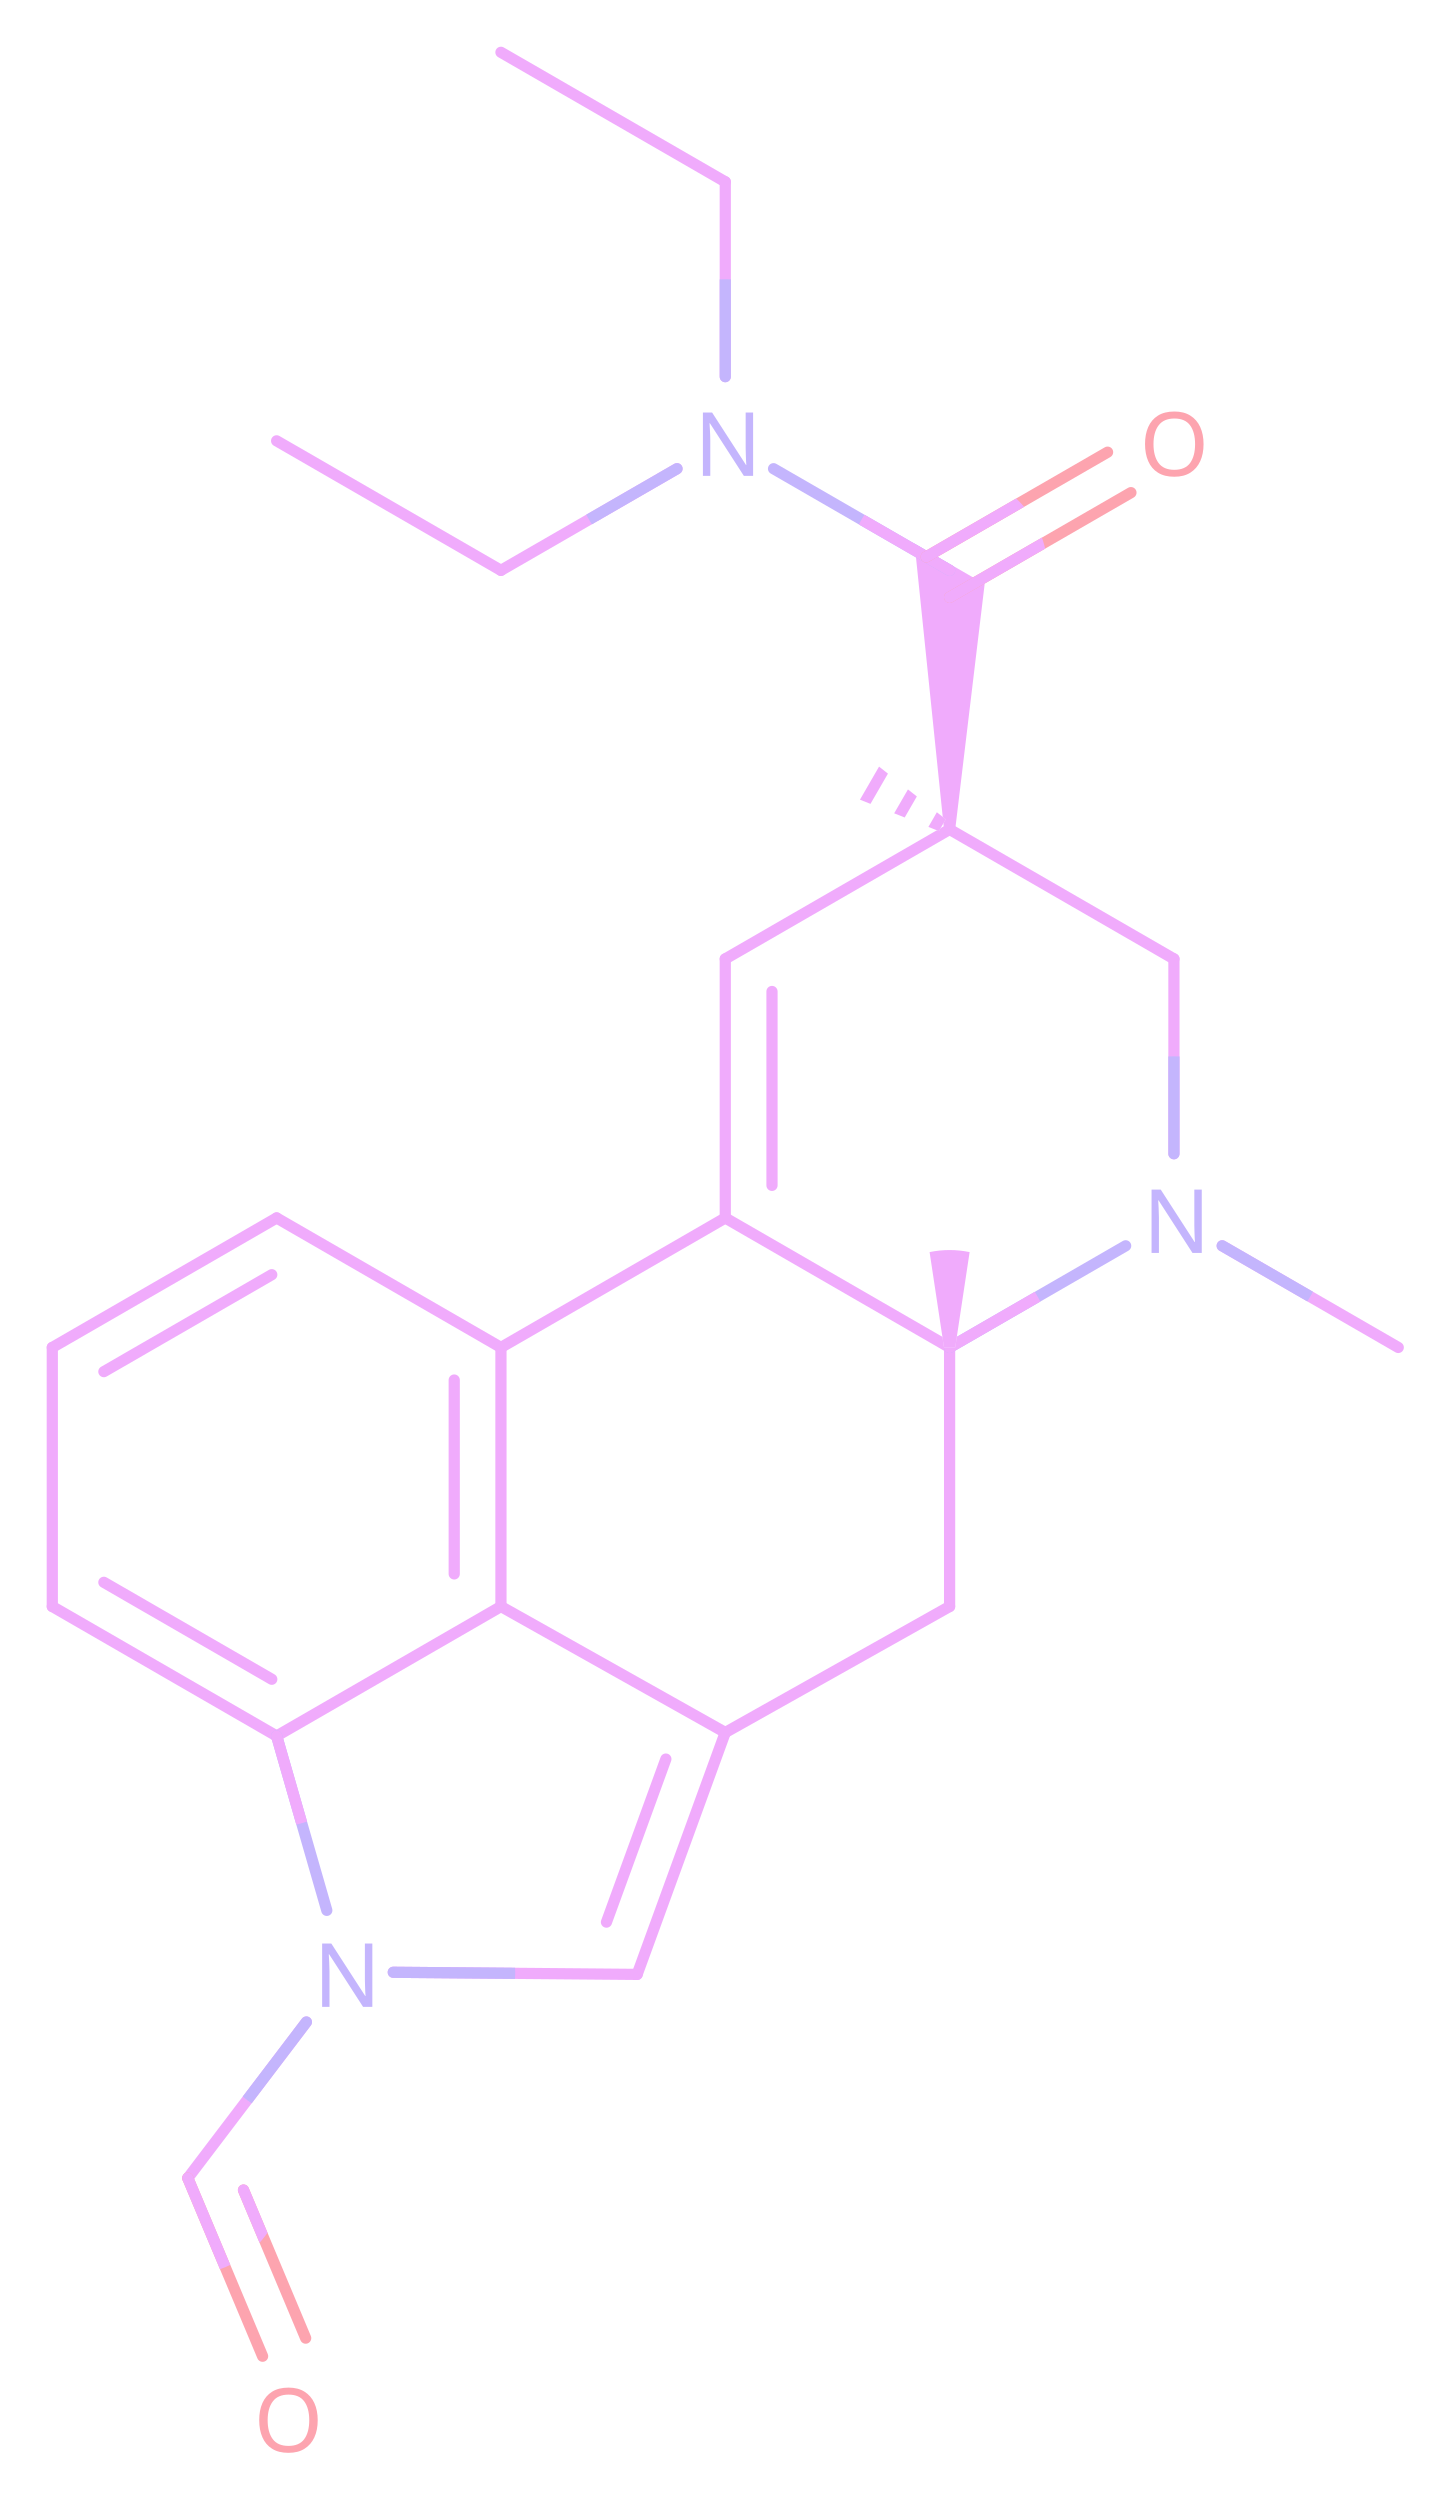
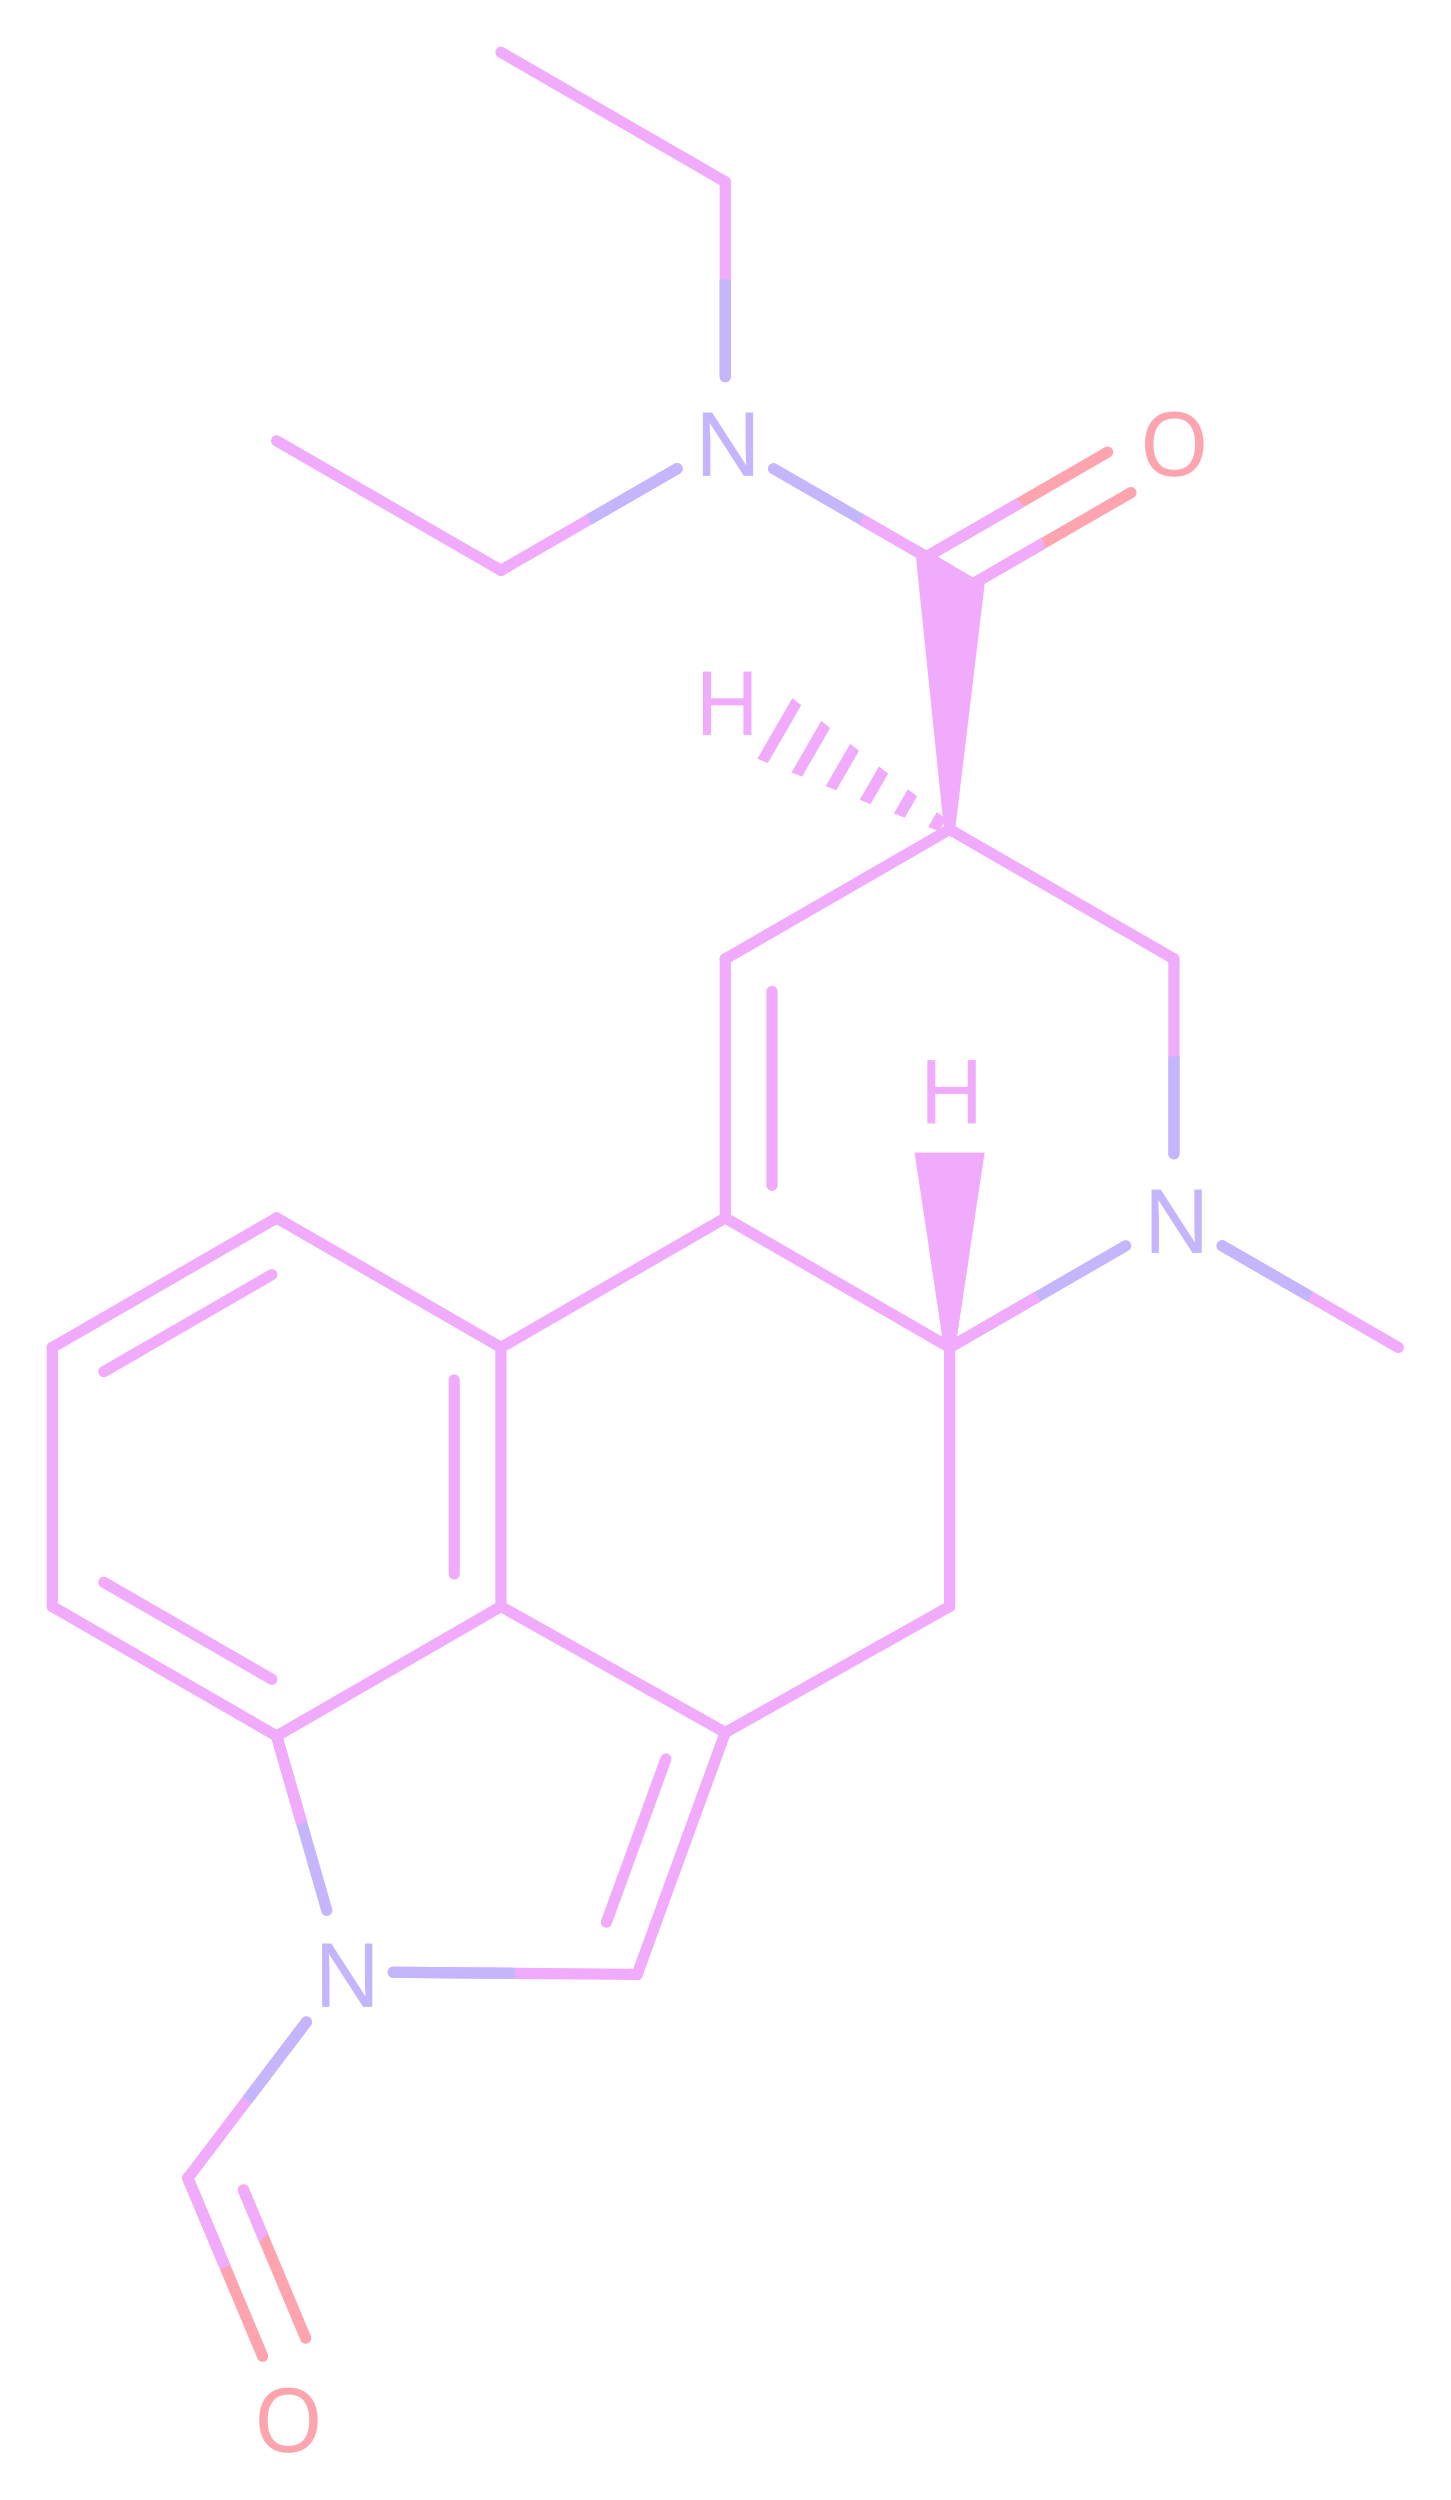
<svg xmlns="http://www.w3.org/2000/svg" fill-opacity="1" color-rendering="auto" color-interpolation="auto" text-rendering="auto" stroke-linecap="square" width="310.637" stroke-miterlimit="10" shape-rendering="auto" stroke-opacity="1" stroke-dasharray="none" font-weight="normal" stroke-width="1" height="535.375" font-family="Dialog" font-style="normal" stroke-linejoin="miter" font-size="12px" stroke-dashoffset="0" image-rendering="auto" version="1.1" id="svg247" style="fill:#f0abfc;stroke:none;">
  <defs id="genericDefs" />
  <g id="g245" transform="translate(-10.18172,-10.59499)" style="fill:#f0abfc;stroke:none">
    <defs id="561393488258-defs1">
      <clipPath clipPathUnits="userSpaceOnUse" id="561393488252-clipPath1">
        <path d="M 0,0 H 331 V 558 H 0 Z" id="path3" style="stroke:none" />
      </clipPath>
      <clipPath clipPathUnits="userSpaceOnUse" id="561393488157-clipPath1">
        <path d="m 261.578,236.808 c -11.522,0 -20.862,9.34 -20.862,20.862 0,11.522 9.34,20.862 20.862,20.862 11.522,0 20.862,-9.34 20.862,-20.862 0,-11.522 -9.34,-20.862 -20.862,-20.862 z" id="path6" style="stroke:none" />
      </clipPath>
      <clipPath clipPathUnits="userSpaceOnUse" id="561393488510-clipPath1">
        <path d="m 213.539,277.386 c -12.022,0 -21.767,9.746 -21.767,21.767 0,12.022 9.746,21.767 21.767,21.767 12.022,0 21.767,-9.746 21.767,-21.767 0,-12.022 -9.746,-21.767 -21.767,-21.767 z" id="path9" style="stroke:none" />
      </clipPath>
      <clipPath clipPathUnits="userSpaceOnUse" id="561393488664-clipPath1">
        <path d="m 94.401,406.843 c -14.422,0 -26.114,11.692 -26.114,26.114 0,14.422 11.692,26.114 26.114,26.114 14.422,0 26.114,-11.692 26.114,-26.114 0,-14.422 -11.692,-26.114 -26.114,-26.114 z" id="path12" style="stroke:none" />
      </clipPath>
      <clipPath clipPathUnits="userSpaceOnUse" id="561393488485-clipPath1">
        <path d="m 69.422,362.937 c -10.729,0 -19.426,8.697 -19.426,19.426 0,10.729 8.697,19.426 19.426,19.426 10.729,0 19.426,-8.697 19.426,-19.426 0,-10.729 -8.697,-19.426 -19.426,-19.426 z" id="path15" style="stroke:none" />
      </clipPath>
      <clipPath clipPathUnits="userSpaceOnUse" id="561393488851-clipPath1">
        <path d="m 213.539,110.971 c -12.022,0 -21.768,9.746 -21.768,21.767 0,12.022 9.746,21.767 21.768,21.767 12.022,0 21.767,-9.746 21.767,-21.767 0,-12.022 -9.746,-21.767 -21.767,-21.767 z" id="path18" style="stroke:none" />
      </clipPath>
      <clipPath clipPathUnits="userSpaceOnUse" id="561393488159-clipPath1">
        <path d="m 155.162,89.203 c -12.022,0 -21.768,9.746 -21.768,21.768 0,12.022 9.746,21.767 21.768,21.767 12.022,0 21.767,-9.746 21.767,-21.767 0,-12.022 -9.746,-21.768 -21.767,-21.768 z" id="path21" style="stroke:none" />
      </clipPath>
      <clipPath clipPathUnits="userSpaceOnUse" id="561393488393-clipPath1">
        <path d="m 213.539,111.761 c -11.585,0 -20.977,9.392 -20.977,20.977 0,11.585 9.392,20.977 20.977,20.977 11.585,0 20.977,-9.392 20.977,-20.977 0,-11.585 -9.392,-20.977 -20.977,-20.977 z" id="path24" style="stroke:none" />
      </clipPath>
      <clipPath clipPathUnits="userSpaceOnUse" id="561393488654-clipPath1">
        <path d="m 213.539,278.292 c -11.521,0 -20.862,9.34 -20.862,20.862 0,11.521 9.34,20.862 20.862,20.862 11.521,0 20.862,-9.34 20.862,-20.862 0,-11.521 -9.34,-20.862 -20.862,-20.862 z" id="path27" style="stroke:none" />
      </clipPath>
      <clipPath clipPathUnits="userSpaceOnUse" id="56139348822-clipPath1">
        <path d="m 213.539,166.599 c -11.935,0 -21.61,9.675 -21.61,21.61 0,11.935 9.675,21.61 21.61,21.61 11.935,0 21.61,-9.675 21.61,-21.61 0,-11.935 -9.675,-21.61 -21.61,-21.61 z" id="path30" style="stroke:none" />
      </clipPath>
      <clipPath clipPathUnits="userSpaceOnUse" id="561393488471-clipPath1">
        <path d="m 271.915,255.618 c -12.022,0 -21.768,9.746 -21.768,21.768 0,12.022 9.746,21.767 21.768,21.767 12.022,0 21.767,-9.746 21.767,-21.767 0,-12.022 -9.746,-21.768 -21.767,-21.768 z" id="path33" style="stroke:none" />
      </clipPath>
      <clipPath clipPathUnits="userSpaceOnUse" id="561393488813-clipPath1">
        <path d="m 165.499,70.393 c -11.522,0 -20.862,9.34 -20.862,20.862 0,11.521 9.34,20.862 20.862,20.862 11.521,0 20.862,-9.34 20.862,-20.862 0,-11.522 -9.34,-20.862 -20.862,-20.862 z" id="path36" style="stroke:none" />
      </clipPath>
      <clipPath clipPathUnits="userSpaceOnUse" id="561393488417-clipPath1">
        <path d="m 75.794,422.619 c -11.592,0 -20.99,9.398 -20.99,20.99 0,11.592 9.398,20.99 20.99,20.99 11.592,0 20.99,-9.398 20.99,-20.99 0,-11.592 -9.398,-20.99 -20.99,-20.99 z" id="path39" style="stroke:none" />
      </clipPath>
      <clipPath clipPathUnits="userSpaceOnUse" id="561393488931-clipPath1">
        <path d="m 50.4,456.353 c -11.424,0 -20.685,9.261 -20.685,20.685 0,11.424 9.261,20.685 20.685,20.685 11.424,0 20.685,-9.261 20.685,-20.685 0,-11.424 -9.261,-20.685 -20.685,-20.685 z" id="path42" style="stroke:none" />
      </clipPath>
      <clipPath clipPathUnits="userSpaceOnUse" id="561393488898-clipPath1">
        <path d="m -254.945,-258.918 h 331 v 558 h -331 z" id="path45" style="stroke:none" />
      </clipPath>
      <clipPath clipPathUnits="userSpaceOnUse" id="561393488489-clipPath1">
        <path d="m -77.323,-420.366 h 331 v 558 H -77.323 Z" id="path48" style="stroke:none" />
      </clipPath>
      <clipPath clipPathUnits="userSpaceOnUse" id="561393488286-clipPath1">
        <path d="m -158.867,-92.502 h 331 v 558 h -331 z" id="path51" style="stroke:none" />
      </clipPath>
      <clipPath clipPathUnits="userSpaceOnUse" id="561393488849-clipPath1">
        <path d="m -254.234,-92.502 h 331 v 558 h -331 z" id="path54" style="stroke:none" />
      </clipPath>
      <clipPath clipPathUnits="userSpaceOnUse" id="561393488156-clipPath1">
        <path d="m -206.929,-231.183 h 331 v 558 h -331 z" id="path57" style="stroke:none" />
      </clipPath>
      <clipPath clipPathUnits="userSpaceOnUse" id="561393488532-clipPath1">
        <path d="m -158.89,-147.974 h 331 v 558 h -331 z" id="path60" style="stroke:none" />
      </clipPath>
      <clipPath clipPathUnits="userSpaceOnUse" id="561393488251-clipPath1">
        <path d="m -64.533,-515.683 h 331 v 558 h -331 z" id="path63" style="stroke:none" />
      </clipPath>
    </defs>
    <g text-rendering="geometricPrecision" id="g69" style="fill:#f0abfc;stroke:none">
      <path d="m 68.982,284.611 c 0.574,-0.332 0.771,-1.066 0.439,-1.64 -0.332,-0.574 -1.066,-0.771 -1.64,-0.439 l -35.954,20.759 c -0.574,0.332 -0.771,1.066 -0.439,1.64 0.332,0.574 1.066,0.771 1.64,0.439 z m 1.04,-12.154 c 0.574,-0.332 0.771,-1.066 0.439,-1.64 -0.332,-0.574 -1.066,-0.771 -1.64,-0.44 l -48.039,27.736 c -0.574,0.332 -0.771,1.066 -0.439,1.64 0.332,0.574 1.066,0.771 1.64,0.44 z" clip-path="url(#561393488252-clipPath1)" id="path67" style="stroke:none;" />
    </g>
    <g text-rendering="geometricPrecision" id="g73" style="fill:#f0abfc;stroke:none">
      <path d="m 22.583,299.154 v 0 55.472 c 0,0.663 -0.537,1.201 -1.201,1.201 -0.663,0 -1.201,-0.537 -1.201,-1.201 v 0 -55.472 c 0,-0.663 0.538,-1.201 1.201,-1.201 0.663,0 1.201,0.538 1.201,1.201 z" clip-path="url(#561393488252-clipPath1)" id="path71" style="stroke:none;" />
    </g>
    <g text-rendering="geometricPrecision" id="g77" style="fill:#f0abfc;stroke:none">
      <path d="m 33.028,348.41 c -0.574,-0.332 -1.309,-0.135 -1.64,0.439 -0.332,0.574 -0.135,1.309 0.439,1.64 l 35.954,20.759 c 0.574,0.332 1.309,0.135 1.64,-0.439 0.332,-0.574 0.135,-1.309 -0.439,-1.64 z m -11.045,5.176 c -0.574,-0.332 -1.309,-0.135 -1.64,0.439 -0.332,0.574 -0.135,1.309 0.439,1.64 l 48.039,27.736 c 0.574,0.332 1.309,0.135 1.64,-0.439 0.332,-0.574 0.135,-1.309 -0.439,-1.64 z" clip-path="url(#561393488252-clipPath1)" id="path75" style="stroke:none;" />
    </g>
    <g text-rendering="geometricPrecision" id="g81" style="fill:#f0abfc;stroke:none">
      <path d="m 68.821,381.323 v 0 l 48.039,-27.736 c 0.574,-0.332 1.309,-0.135 1.64,0.439 0.332,0.574 0.135,1.309 -0.44,1.64 v 0 l -48.039,27.736 c -0.574,0.332 -1.309,0.135 -1.64,-0.439 -0.332,-0.574 -0.135,-1.309 0.44,-1.64 z" clip-path="url(#561393488252-clipPath1)" id="path79" style="stroke:none;" />
    </g>
    <g text-rendering="geometricPrecision" id="g85" style="fill:#f0abfc;stroke:none">
      <path d="m 106.254,347.649 c 0,0.663 0.538,1.201 1.201,1.201 0.663,0 1.201,-0.538 1.201,-1.201 v -41.518 c 0,-0.663 -0.537,-1.201 -1.201,-1.201 -0.663,0 -1.201,0.537 -1.201,1.201 z m 10.006,6.977 c 0,0.663 0.538,1.201 1.201,1.201 0.663,0 1.201,-0.537 1.201,-1.201 v -55.472 c 0,-0.663 -0.537,-1.201 -1.201,-1.201 -0.663,0 -1.201,0.538 -1.201,1.201 z" clip-path="url(#561393488252-clipPath1)" id="path83" style="stroke:none;" />
    </g>
    <g text-rendering="geometricPrecision" id="g89" style="fill:#f0abfc;stroke:none">
      <path d="m 70.022,270.378 v 0 l 48.039,27.736 c 0.574,0.332 0.771,1.066 0.44,1.64 -0.332,0.574 -1.066,0.771 -1.64,0.44 v 0 l -48.039,-27.736 c -0.574,-0.332 -0.771,-1.066 -0.44,-1.64 0.332,-0.574 1.066,-0.771 1.64,-0.44 z" clip-path="url(#561393488252-clipPath1)" id="path87" style="stroke:none;" />
    </g>
    <g text-rendering="geometricPrecision" id="g93" style="fill:#f0abfc;stroke:none">
      <path d="m 164.912,380.565 v 0 l 48.039,-26.986 c 0.578,-0.325 1.31,-0.119 1.635,0.459 0.325,0.578 0.119,1.31 -0.459,1.635 v 0 l -48.039,26.986 c -0.578,0.325 -1.31,0.119 -1.635,-0.459 -0.325,-0.578 -0.119,-1.31 0.459,-1.635 z" clip-path="url(#561393488252-clipPath1)" id="path91" style="stroke:none;" />
    </g>
    <g text-rendering="geometricPrecision" id="g97" style="fill:#f0abfc;stroke:none">
      <path d="m 212.338,354.626 v 0 -55.472 c 0,-0.663 0.538,-1.201 1.201,-1.201 0.663,0 1.201,0.538 1.201,1.201 v 0 55.472 c 0,0.663 -0.537,1.201 -1.201,1.201 -0.663,0 -1.201,-0.537 -1.201,-1.201 z" clip-path="url(#561393488252-clipPath1)" id="path95" style="stroke:none;" />
    </g>
    <g text-rendering="geometricPrecision" id="g101" style="fill:#f0abfc;stroke:none">
      <path d="m 166.1,270.378 v 0 l 48.039,27.736 c 0.574,0.332 0.771,1.066 0.44,1.64 -0.332,0.574 -1.066,0.771 -1.64,0.44 v 0 l -48.039,-27.736 c -0.574,-0.332 -0.771,-1.066 -0.44,-1.64 0.332,-0.574 1.066,-0.771 1.64,-0.44 z" clip-path="url(#561393488252-clipPath1)" id="path99" style="stroke:none;" />
    </g>
    <g text-rendering="geometricPrecision" id="g105" style="fill:#f0abfc;stroke:none">
      <path d="m 118.049,353.579 v 0 l 48.039,26.986 c 0.578,0.325 0.783,1.057 0.459,1.635 -0.325,0.578 -1.057,0.784 -1.635,0.459 v 0 l -48.039,-26.986 c -0.578,-0.325 -0.784,-1.057 -0.459,-1.635 0.325,-0.578 1.057,-0.783 1.635,-0.459 z" clip-path="url(#561393488252-clipPath1)" id="path103" style="stroke:none;" />
    </g>
    <g text-rendering="geometricPrecision" id="g109" style="fill:#f0abfc;stroke:none">
      <path d="m 166.1,272.457 v 0 l -48.039,27.736 c -0.574,0.332 -1.309,0.135 -1.64,-0.44 -0.332,-0.574 -0.135,-1.308 0.439,-1.64 v 0 l 48.039,-27.736 c 0.574,-0.332 1.309,-0.135 1.64,0.44 0.332,0.574 0.135,1.309 -0.439,1.64 z" clip-path="url(#561393488252-clipPath1)" id="path107" style="stroke:none;" />
    </g>
    <g text-rendering="geometricPrecision" id="g113" style="fill:#f0abfc;stroke:none">
      <path d="m 214.139,189.249 v 0 l -48.039,27.736 c -0.574,0.332 -1.309,0.135 -1.64,-0.44 -0.332,-0.574 -0.135,-1.308 0.44,-1.64 v 0 l 48.039,-27.736 c 0.574,-0.332 1.309,-0.135 1.64,0.44 0.332,0.574 0.135,1.308 -0.44,1.64 z" clip-path="url(#561393488252-clipPath1)" id="path111" style="stroke:none;" />
    </g>
    <g text-rendering="geometricPrecision" id="g119" style="fill:#f0abfc;stroke:none">
      <path d="m 260.377,257.67 v 0 -41.724 c 0,-0.663 0.537,-1.201 1.201,-1.201 0.663,0 1.201,0.538 1.201,1.201 v 0 41.724 c 0,0.663 -0.538,1.201 -1.201,1.201 -0.663,0 -1.201,-0.538 -1.201,-1.201 z" clip-path="url(#561393488252-clipPath1)" id="path115" style="stroke:none;" />
      <path d="m 260.377,257.67 v 0 -41.724 c 0,-0.663 0.537,-1.201 1.201,-1.201 0.663,0 1.201,0.538 1.201,1.201 v 0 41.724 c 0,0.663 -0.538,1.201 -1.201,1.201 -0.663,0 -1.201,-0.538 -1.201,-1.201 z" clip-path="url(#561393488157-clipPath1)" id="path117" style="fill:#c4b5fd;stroke:none;" />
    </g>
    <g text-rendering="geometricPrecision" id="g123" style="fill:#f0abfc;stroke:none">
      <path d="m 214.139,187.169 v 0 l 48.039,27.736 c 0.574,0.332 0.771,1.066 0.439,1.64 -0.332,0.574 -1.066,0.771 -1.64,0.44 v 0 L 212.938,189.249 c -0.574,-0.332 -0.771,-1.066 -0.439,-1.64 0.332,-0.574 1.066,-0.771 1.64,-0.44 z" clip-path="url(#561393488252-clipPath1)" id="path121" style="stroke:none;" />
    </g>
    <g text-rendering="geometricPrecision" id="g127" style="fill:#f0abfc;stroke:none">
      <path d="m 176.706,222.923 c 0,-0.663 -0.538,-1.201 -1.201,-1.201 -0.663,0 -1.201,0.538 -1.201,1.201 v 41.518 c 0,0.663 0.537,1.201 1.201,1.201 0.663,0 1.201,-0.538 1.201,-1.201 z m -10.006,-6.977 c 0,-0.663 -0.538,-1.201 -1.201,-1.201 -0.663,0 -1.201,0.538 -1.201,1.201 v 55.472 c 0,0.663 0.537,1.201 1.201,1.201 0.663,0 1.201,-0.538 1.201,-1.201 z" clip-path="url(#561393488252-clipPath1)" id="path125" style="stroke:none;" />
    </g>
    <g text-rendering="geometricPrecision" id="g133" style="fill:#c4b5fd;stroke:none;">
      <path d="m 212.938,298.114 v 0 l 37.702,-21.768 c 0.574,-0.332 1.309,-0.135 1.64,0.44 0.332,0.574 0.135,1.308 -0.44,1.64 v 0 l -37.702,21.768 c -0.574,0.332 -1.308,0.135 -1.64,-0.44 -0.332,-0.574 -0.135,-1.308 0.439,-1.64 z" clip-path="url(#561393488252-clipPath1)" id="path129" style="stroke:none;" />
      <path d="m 212.938,298.114 v 0 l 37.702,-21.768 c 0.574,-0.332 1.309,-0.135 1.64,0.44 0.332,0.574 0.135,1.308 -0.44,1.64 v 0 l -37.702,21.768 c -0.574,0.332 -1.308,0.135 -1.64,-0.44 -0.332,-0.574 -0.135,-1.308 0.439,-1.64 z" clip-path="url(#561393488510-clipPath1)" id="path131" style="fill:#f0abfc;stroke:none;" />
    </g>
    <g text-rendering="geometricPrecision" id="g139" style="fill:#f0abfc;stroke:none">
      <path d="m 94.412,431.757 v 0 l 52.226,0.455 c 0.663,0.006 1.196,0.548 1.19,1.211 -0.006,0.663 -0.548,1.196 -1.211,1.19 v 0 l -52.226,-0.455 c -0.663,-0.006 -1.196,-0.548 -1.19,-1.211 0.006,-0.663 0.548,-1.196 1.211,-1.19 z" clip-path="url(#561393488252-clipPath1)" id="path135" style="stroke:none;" />
      <path d="m 94.412,431.757 v 0 l 52.226,0.455 c 0.663,0.006 1.196,0.548 1.19,1.211 -0.006,0.663 -0.548,1.196 -1.211,1.19 v 0 l -52.226,-0.455 c -0.663,-0.006 -1.196,-0.548 -1.19,-1.211 0.006,-0.663 0.548,-1.196 1.211,-1.19 z" clip-path="url(#561393488664-clipPath1)" id="path137" style="fill:#c4b5fd;stroke:none;" />
    </g>
    <g text-rendering="geometricPrecision" id="g145" style="fill:#c4b5fd;stroke:none;">
      <path d="m 70.576,382.03 v 0 l 10.744,37.336 c 0.183,0.637 -0.185,1.302 -0.822,1.486 -0.637,0.183 -1.302,-0.184 -1.486,-0.822 v 0 L 68.268,382.695 c -0.183,-0.637 0.184,-1.302 0.822,-1.486 0.637,-0.183 1.302,0.184 1.486,0.822 z" clip-path="url(#561393488252-clipPath1)" id="path141" style="stroke:none;" />
      <path d="m 70.576,382.03 v 0 l 10.744,37.336 c 0.183,0.637 -0.185,1.302 -0.822,1.486 -0.637,0.183 -1.302,-0.184 -1.486,-0.822 v 0 L 68.268,382.695 c -0.183,-0.637 0.184,-1.302 0.822,-1.486 0.637,-0.183 1.302,0.184 1.486,0.822 z" clip-path="url(#561393488485-clipPath1)" id="path143" style="fill:#f0abfc;stroke:none;" />
    </g>
    <g text-rendering="geometricPrecision" id="g149" style="fill:#f0abfc;stroke:none">
      <path d="m 138.929,421.806 c -0.227,0.623 0.094,1.312 0.717,1.539 0.623,0.227 1.312,-0.094 1.539,-0.717 l 12.721,-34.916 c 0.227,-0.623 -0.094,-1.312 -0.717,-1.539 -0.623,-0.227 -1.312,0.094 -1.539,0.717 z m 6.57,11.195 c -0.227,0.623 0.094,1.312 0.717,1.539 0.623,0.227 1.312,-0.094 1.539,-0.717 l 18.873,-51.8 c 0.227,-0.623 -0.094,-1.312 -0.717,-1.539 -0.623,-0.227 -1.312,0.094 -1.539,0.717 z" clip-path="url(#561393488252-clipPath1)" id="path147" style="stroke:none;" />
    </g>
    <g text-rendering="geometricPrecision" id="g153" style="fill:#f0abfc;stroke:none">
      <path d="m 213.539,188.209 h 1.201 l 6.304,-52.525 -7.504,-4.332 -7.504,-4.333 6.303,61.19 z" clip-path="url(#561393488252-clipPath1)" id="path151" style="stroke:none;" />
    </g>
    <g text-rendering="geometricPrecision" id="g159" style="fill:#c4b5fd;stroke:none;">
      <path d="m 212.939,133.778 v 0 L 175.236,112.01 c -0.574,-0.332 -0.771,-1.066 -0.44,-1.64 0.332,-0.574 1.066,-0.771 1.64,-0.439 v 0 l 37.703,21.767 c 0.574,0.332 0.771,1.066 0.44,1.64 -0.332,0.574 -1.066,0.771 -1.64,0.44 z" clip-path="url(#561393488252-clipPath1)" id="path155" style="stroke:none;" />
      <path d="m 212.939,133.778 v 0 L 175.236,112.01 c -0.574,-0.332 -0.771,-1.066 -0.44,-1.64 0.332,-0.574 1.066,-0.771 1.64,-0.439 v 0 l 37.703,21.767 c 0.574,0.332 0.771,1.066 0.44,1.64 -0.332,0.574 -1.066,0.771 -1.64,0.44 z" clip-path="url(#561393488851-clipPath1)" id="path157" style="fill:#f0abfc;stroke:none;" />
    </g>
    <g text-rendering="geometricPrecision" id="g165" style="fill:#f0abfc;stroke:none">
      <path d="m 155.763,112.01 v 0 l -37.703,21.767 c -0.574,0.332 -1.309,0.135 -1.64,-0.44 -0.332,-0.574 -0.135,-1.309 0.439,-1.64 v 0 l 37.703,-21.767 c 0.574,-0.332 1.309,-0.135 1.64,0.439 0.332,0.574 0.135,1.309 -0.44,1.64 z" clip-path="url(#561393488252-clipPath1)" id="path161" style="stroke:none;" />
      <path d="m 155.763,112.01 v 0 l -37.703,21.767 c -0.574,0.332 -1.309,0.135 -1.64,-0.44 -0.332,-0.574 -0.135,-1.309 0.439,-1.64 v 0 l 37.703,-21.767 c 0.574,-0.332 1.309,-0.135 1.64,0.439 0.332,0.574 0.135,1.309 -0.44,1.64 z" clip-path="url(#561393488159-clipPath1)" id="path163" style="fill:#c4b5fd;stroke:none;" />
    </g>
    <g text-rendering="geometricPrecision" id="g171" style="fill:#fda4af;stroke:none;">
      <path d="m 207.936,128.81 c -0.574,0.332 -0.771,1.066 -0.44,1.64 0.332,0.574 1.066,0.771 1.64,0.439 l 38.834,-22.421 c 0.574,-0.332 0.771,-1.066 0.44,-1.64 -0.332,-0.574 -1.066,-0.771 -1.64,-0.439 z m 5.003,8.665 c -0.574,0.332 -0.771,1.066 -0.44,1.64 0.332,0.574 1.066,0.771 1.64,0.439 l 38.834,-22.421 c 0.574,-0.332 0.771,-1.066 0.44,-1.64 -0.332,-0.574 -1.066,-0.771 -1.64,-0.44 z" clip-path="url(#561393488252-clipPath1)" id="path167" style="stroke:none;" />
      <path d="m 207.936,128.81 c -0.574,0.332 -0.771,1.066 -0.44,1.64 0.332,0.574 1.066,0.771 1.64,0.439 l 38.834,-22.421 c 0.574,-0.332 0.771,-1.066 0.44,-1.64 -0.332,-0.574 -1.066,-0.771 -1.64,-0.439 z m 5.003,8.665 c -0.574,0.332 -0.771,1.066 -0.44,1.64 0.332,0.574 1.066,0.771 1.64,0.439 l 38.834,-22.421 c 0.574,-0.332 0.771,-1.066 0.44,-1.64 -0.332,-0.574 -1.066,-0.771 -1.64,-0.44 z" clip-path="url(#561393488393-clipPath1)" id="path169" style="fill:#f0abfc;stroke:none;" />
    </g>
-     <g text-rendering="geometricPrecision" id="g177" style="fill:#ffffff99;stroke:none;">
+     <g text-rendering="geometricPrecision" id="g177" style="fill:#f0abfc;stroke:none;">
      <path d="m 213.539,299.154 h 1.201 l 6.304,-41.723 h -7.504 -7.504 l 6.303,41.723 z" clip-path="url(#561393488252-clipPath1)" id="path173" style="stroke:none;" />
      <path d="m 213.539,299.154 h 1.201 l 6.304,-41.723 h -7.504 -7.504 l 6.303,41.723 z" clip-path="url(#561393488654-clipPath1)" id="path175" style="fill:#f0abfc;stroke:none;" />
    </g>
-     <g text-rendering="geometricPrecision" id="g183" style="fill:#ffffff99;stroke:none;">
+     <g text-rendering="geometricPrecision" id="g183" style="fill:#f0abfc;stroke:none;">
      <path d="m 208.996,187.68 2.255,0.897 1.463,-2.534 v 0 l -1.905,-1.504 z m -7.328,-2.916 2.255,0.897 v 0 l 2.601,-4.505 v 0 l -1.905,-1.504 v 0 z m -7.328,-2.916 2.255,0.897 3.739,-6.477 -1.905,-1.504 z m -7.328,-2.916 2.255,0.897 4.878,-8.448 v 0 l -1.905,-1.504 v 0 z m -7.328,-2.916 2.255,0.897 v 0 l 6.016,-10.42 -1.905,-1.504 z m -7.328,-2.916 2.255,0.897 7.154,-12.391 -1.905,-1.504 -3.752,6.499 z" clip-path="url(#561393488252-clipPath1)" id="path179" style="stroke:none;" />
      <path d="m 208.996,187.68 2.255,0.897 1.463,-2.534 v 0 l -1.905,-1.504 z m -7.328,-2.916 2.255,0.897 v 0 l 2.601,-4.505 v 0 l -1.905,-1.504 v 0 z m -7.328,-2.916 2.255,0.897 3.739,-6.477 -1.905,-1.504 z m -7.328,-2.916 2.255,0.897 4.878,-8.448 v 0 l -1.905,-1.504 v 0 z m -7.328,-2.916 2.255,0.897 v 0 l 6.016,-10.42 -1.905,-1.504 z m -7.328,-2.916 2.255,0.897 7.154,-12.391 -1.905,-1.504 -3.752,6.499 z" clip-path="url(#56139348822-clipPath1)" id="path181" style="fill:#f0abfc;stroke:none;" />
    </g>
    <g text-rendering="geometricPrecision" id="g189" style="fill:#f0abfc;stroke:none">
      <path d="m 272.515,276.346 v 0 l 37.703,21.767 c 0.574,0.332 0.771,1.066 0.44,1.64 -0.332,0.574 -1.066,0.771 -1.64,0.44 v 0 l -37.703,-21.767 c -0.574,-0.332 -0.771,-1.066 -0.44,-1.64 0.332,-0.574 1.066,-0.771 1.64,-0.44 z" clip-path="url(#561393488252-clipPath1)" id="path185" style="stroke:none;" />
      <path d="m 272.515,276.346 v 0 l 37.703,21.767 c 0.574,0.332 0.771,1.066 0.44,1.64 -0.332,0.574 -1.066,0.771 -1.64,0.44 v 0 l -37.703,-21.767 c -0.574,-0.332 -0.771,-1.066 -0.44,-1.64 0.332,-0.574 1.066,-0.771 1.64,-0.44 z" clip-path="url(#561393488471-clipPath1)" id="path187" style="fill:#c4b5fd;stroke:none;" />
    </g>
    <g text-rendering="geometricPrecision" id="g193" style="fill:#f0abfc;stroke:none">
      <path d="m 116.86,133.778 v 0 L 68.82,106.042 c -0.574,-0.332 -0.771,-1.066 -0.439,-1.64 0.332,-0.574 1.066,-0.771 1.64,-0.44 v 0 l 48.039,27.736 c 0.574,0.332 0.771,1.066 0.44,1.64 -0.332,0.574 -1.066,0.771 -1.64,0.44 z" clip-path="url(#561393488252-clipPath1)" id="path191" style="stroke:none;" />
    </g>
    <g text-rendering="geometricPrecision" id="g199" style="fill:#f0abfc;stroke:none">
      <path d="m 164.299,91.255 v 0 -41.723 c 0,-0.663 0.538,-1.201 1.201,-1.201 0.663,0 1.201,0.538 1.201,1.201 v 0 41.723 c 0,0.663 -0.537,1.201 -1.201,1.201 -0.663,0 -1.201,-0.537 -1.201,-1.201 z" clip-path="url(#561393488252-clipPath1)" id="path195" style="stroke:none;" />
      <path d="m 164.299,91.255 v 0 -41.723 c 0,-0.663 0.538,-1.201 1.201,-1.201 0.663,0 1.201,0.538 1.201,1.201 v 0 41.723 c 0,0.663 -0.537,1.201 -1.201,1.201 -0.663,0 -1.201,-0.537 -1.201,-1.201 z" clip-path="url(#561393488813-clipPath1)" id="path197" style="fill:#c4b5fd;stroke:none;" />
    </g>
    <g text-rendering="geometricPrecision" id="g203" style="fill:#f0abfc;stroke:none">
      <path d="m 164.899,50.571 v 0 L 116.86,22.836 c -0.574,-0.332 -0.771,-1.066 -0.439,-1.64 0.332,-0.574 1.066,-0.771 1.64,-0.44 v 0 l 48.039,27.736 c 0.574,0.332 0.771,1.066 0.44,1.64 -0.332,0.574 -1.066,0.771 -1.64,0.44 z" clip-path="url(#561393488252-clipPath1)" id="path201" style="stroke:none;" />
    </g>
    <g text-rendering="geometricPrecision" id="g209" style="fill:#f0abfc;stroke:none">
      <path d="m 76.751,444.336 v 0 l -25.394,33.428 c -0.401,0.528 -1.154,0.631 -1.682,0.23 -0.528,-0.401 -0.631,-1.154 -0.23,-1.682 v 0 l 25.394,-33.428 c 0.401,-0.528 1.154,-0.631 1.682,-0.23 0.528,0.401 0.631,1.154 0.23,1.682 z" clip-path="url(#561393488252-clipPath1)" id="path205" style="stroke:none;" />
      <path d="m 76.751,444.336 v 0 l -25.394,33.428 c -0.401,0.528 -1.154,0.631 -1.682,0.23 -0.528,-0.401 -0.631,-1.154 -0.23,-1.682 v 0 l 25.394,-33.428 c 0.401,-0.528 1.154,-0.631 1.682,-0.23 0.528,0.401 0.631,1.154 0.23,1.682 z" clip-path="url(#561393488417-clipPath1)" id="path207" style="fill:#c4b5fd;stroke:none;" />
    </g>
    <g text-rendering="geometricPrecision" id="g215" style="fill:#fda4af;stroke:none;">
      <path d="m 63.434,479.132 c -0.257,-0.611 -0.96,-0.899 -1.572,-0.642 -0.611,0.257 -0.899,0.96 -0.642,1.572 l 13.315,31.711 c 0.257,0.611 0.961,0.899 1.572,0.642 0.611,-0.257 0.899,-0.961 0.642,-1.572 z m -11.927,-2.559 c -0.257,-0.611 -0.961,-0.899 -1.572,-0.642 -0.611,0.257 -0.899,0.96 -0.642,1.572 l 16.017,38.144 c 0.257,0.611 0.961,0.899 1.572,0.642 0.611,-0.257 0.899,-0.961 0.642,-1.572 z" clip-path="url(#561393488252-clipPath1)" id="path211" style="stroke:none;" />
      <path d="m 63.434,479.132 c -0.257,-0.611 -0.96,-0.899 -1.572,-0.642 -0.611,0.257 -0.899,0.96 -0.642,1.572 l 13.315,31.711 c 0.257,0.611 0.961,0.899 1.572,0.642 0.611,-0.257 0.899,-0.961 0.642,-1.572 z m -11.927,-2.559 c -0.257,-0.611 -0.961,-0.899 -1.572,-0.642 -0.611,0.257 -0.899,0.96 -0.642,1.572 l 16.017,38.144 c 0.257,0.611 0.961,0.899 1.572,0.642 0.611,-0.257 0.899,-0.961 0.642,-1.572 z" clip-path="url(#561393488931-clipPath1)" id="path213" style="fill:#f0abfc;stroke:none;" />
    </g>
    <g text-rendering="geometricPrecision" font-size="19px" font-family="sans-serif" transform="translate(254.945,258.9177)" id="g219" style="fill:#c4b5fd;stroke:none;">
      <text x="0" xml:space="preserve" y="20" clip-path="url(#561393488898-clipPath1)" id="text217" style="stroke:none;">N</text>
    </g>
    <g text-rendering="geometricPrecision" font-size="19px" font-family="sans-serif" transform="translate(77.3226,420.3664)" id="g223" style="fill:#c4b5fd;stroke:none;">
      <text x="0" xml:space="preserve" y="20" clip-path="url(#561393488489-clipPath1)" id="text221" style="stroke:none;">N</text>
    </g>
    <g text-rendering="geometricPrecision" font-size="19px" font-family="sans-serif" transform="translate(158.8666,92.5025)" id="g227" style="fill:#c4b5fd;stroke:none;">
      <text x="0" xml:space="preserve" y="20" clip-path="url(#561393488286-clipPath1)" id="text225" style="stroke:none;">N</text>
    </g>
    <g text-rendering="geometricPrecision" font-size="19px" font-family="sans-serif" transform="translate(254.2344,92.5025)" id="g231" style="fill:#fda4af;stroke:none;">
      <text x="0" xml:space="preserve" y="20" clip-path="url(#561393488849-clipPath1)" id="text229" style="stroke:none;">O</text>
    </g>
-     <g text-rendering="geometricPrecision" font-size="19px" font-family="sans-serif" transform="translate(206.9294,231.1828)" id="g235" style="fill:#ffffff99;stroke:none;">
+     <g text-rendering="geometricPrecision" font-size="19px" font-family="sans-serif" transform="translate(206.9294,231.1828)" id="g235" style="fill:#f0abfc;stroke:none;">
      <text x="0" xml:space="preserve" y="20" clip-path="url(#561393488156-clipPath1)" id="text233" style="stroke:none;">H</text>
    </g>
-     <g text-rendering="geometricPrecision" font-size="19px" font-family="sans-serif" transform="translate(158.8898,147.974)" id="g239" style="fill:#ffffff99;stroke:none;">
+     <g text-rendering="geometricPrecision" font-size="19px" font-family="sans-serif" transform="translate(158.8898,147.974)" id="g239" style="fill:#f0abfc;stroke:none;">
      <text x="0" xml:space="preserve" y="20" clip-path="url(#561393488532-clipPath1)" id="text237" style="stroke:none;">H</text>
    </g>
    <g text-rendering="geometricPrecision" font-size="19px" font-family="sans-serif" transform="translate(64.5326,515.6829)" id="g243" style="fill:#fda4af;stroke:none;">
      <text x="0" xml:space="preserve" y="20" clip-path="url(#561393488251-clipPath1)" id="text241" style="stroke:none;">O</text>
    </g>
  </g>
</svg>
